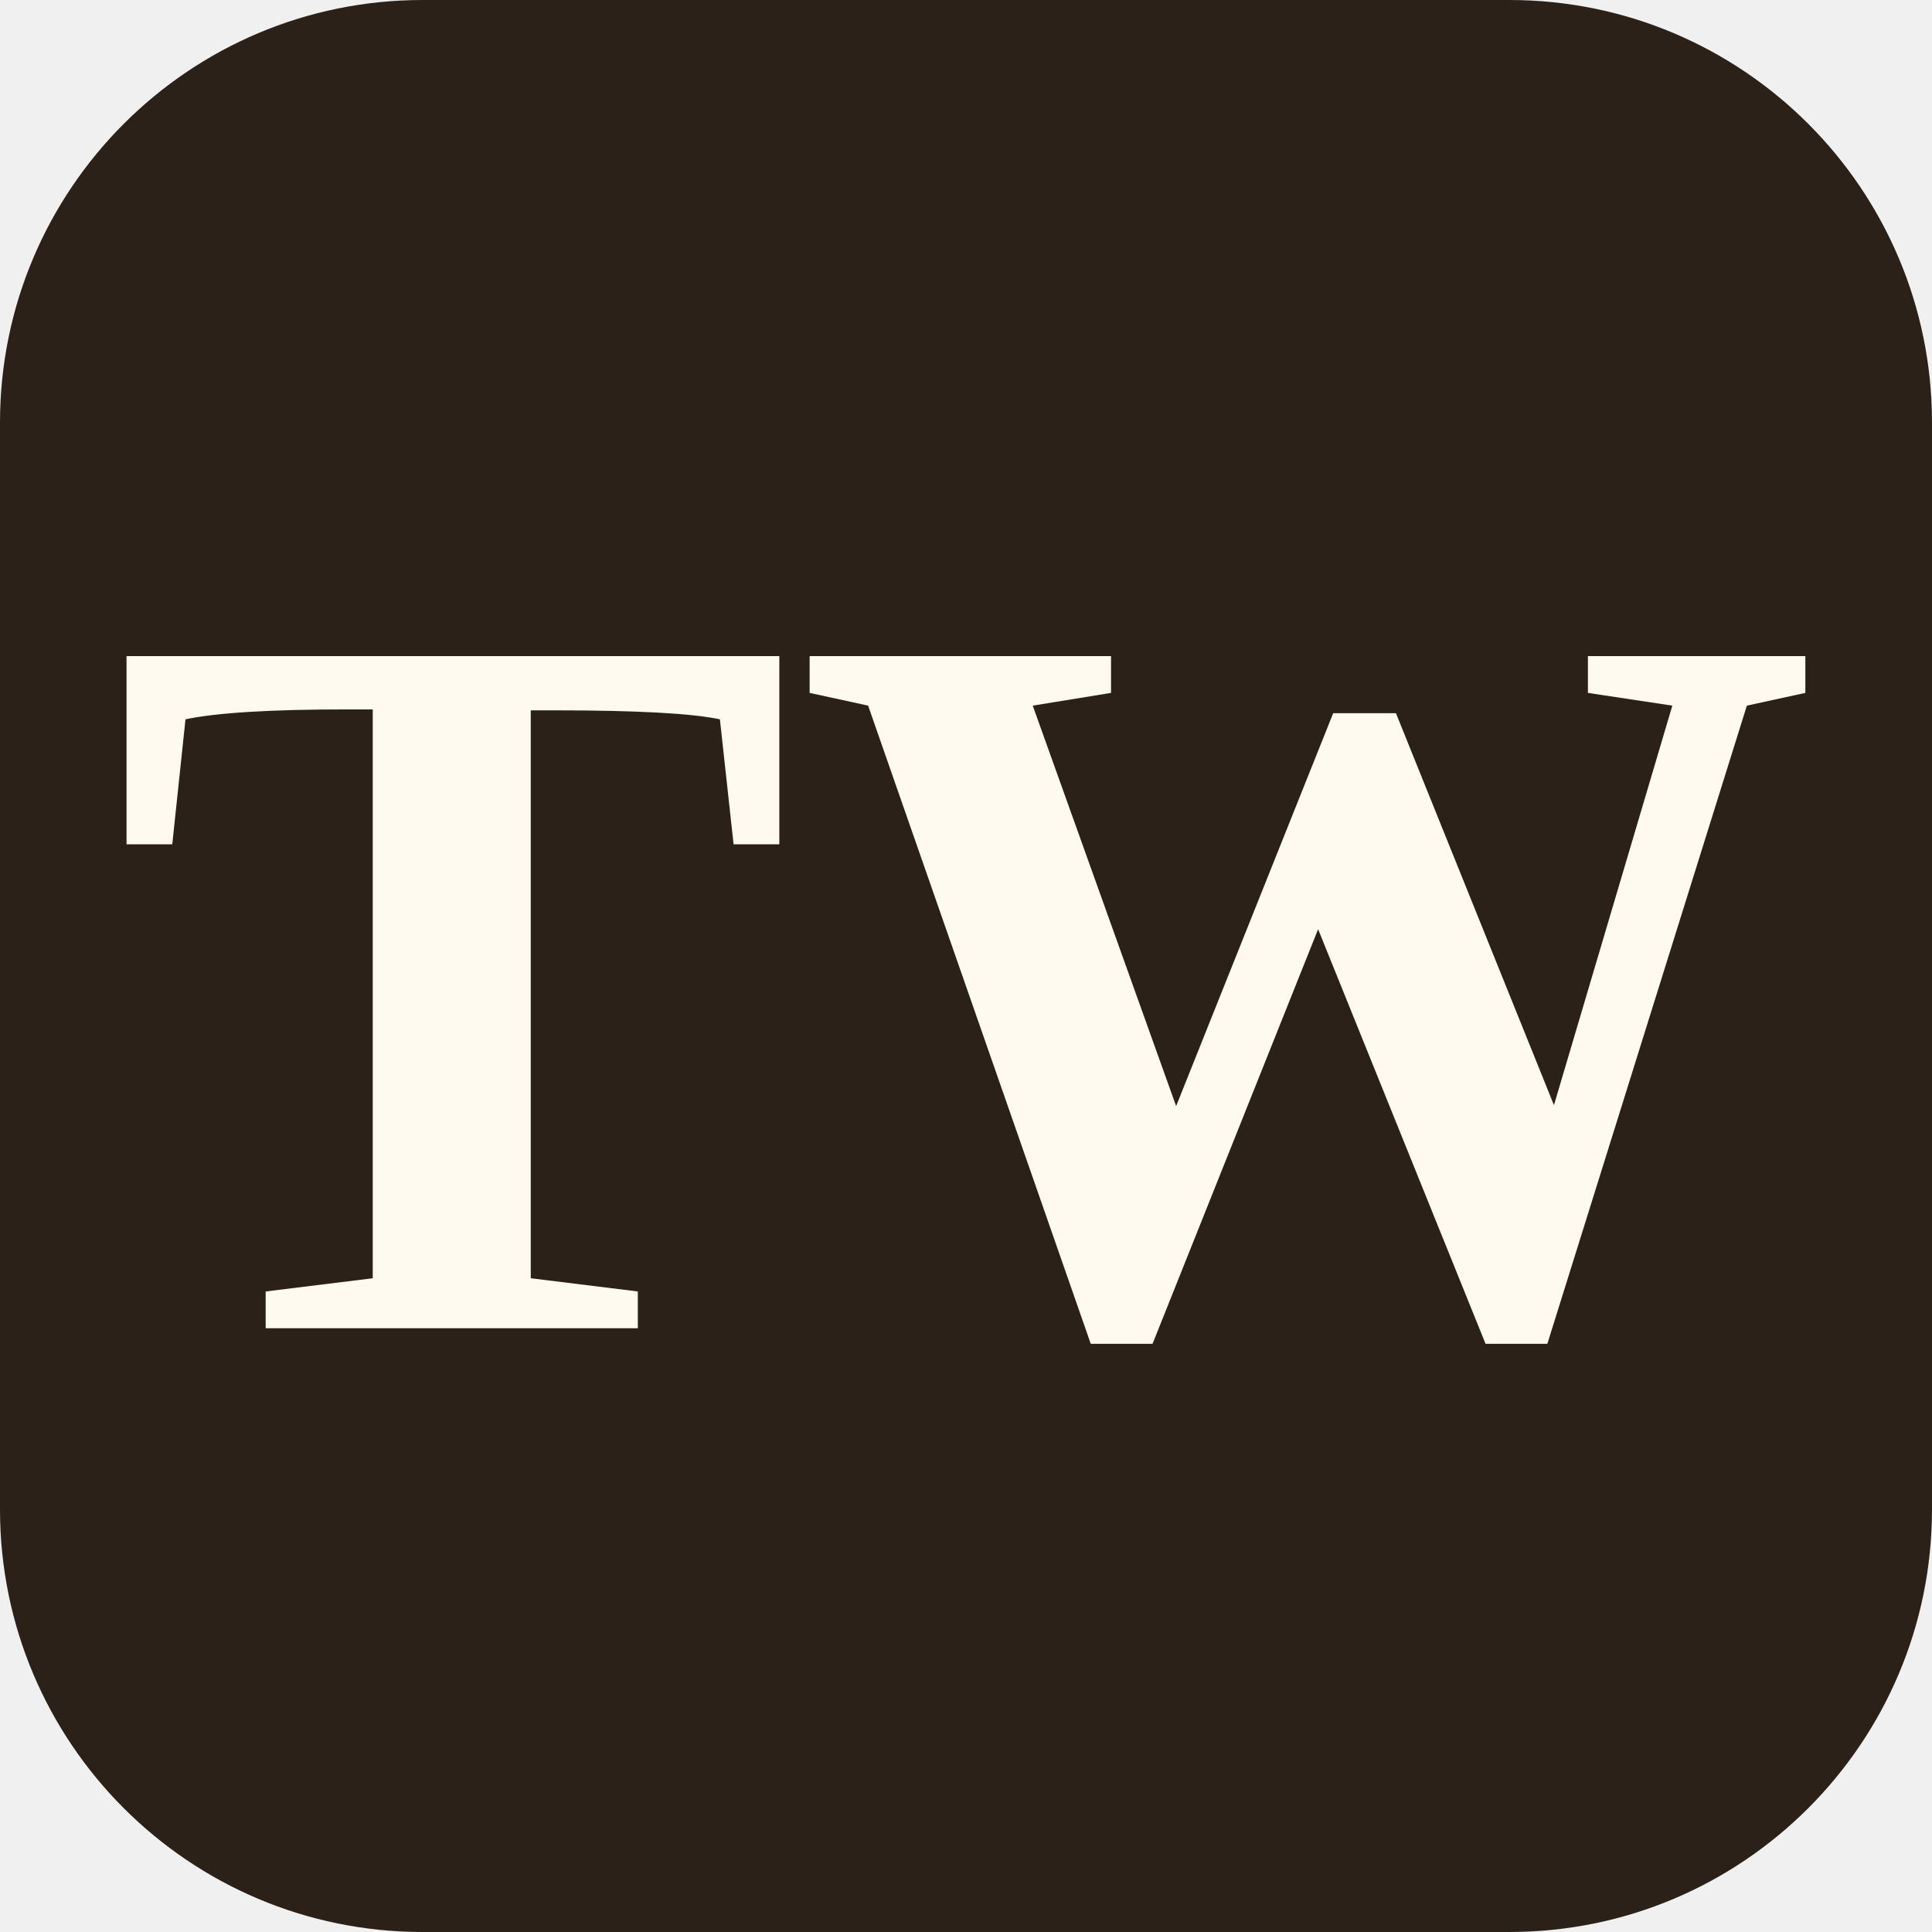
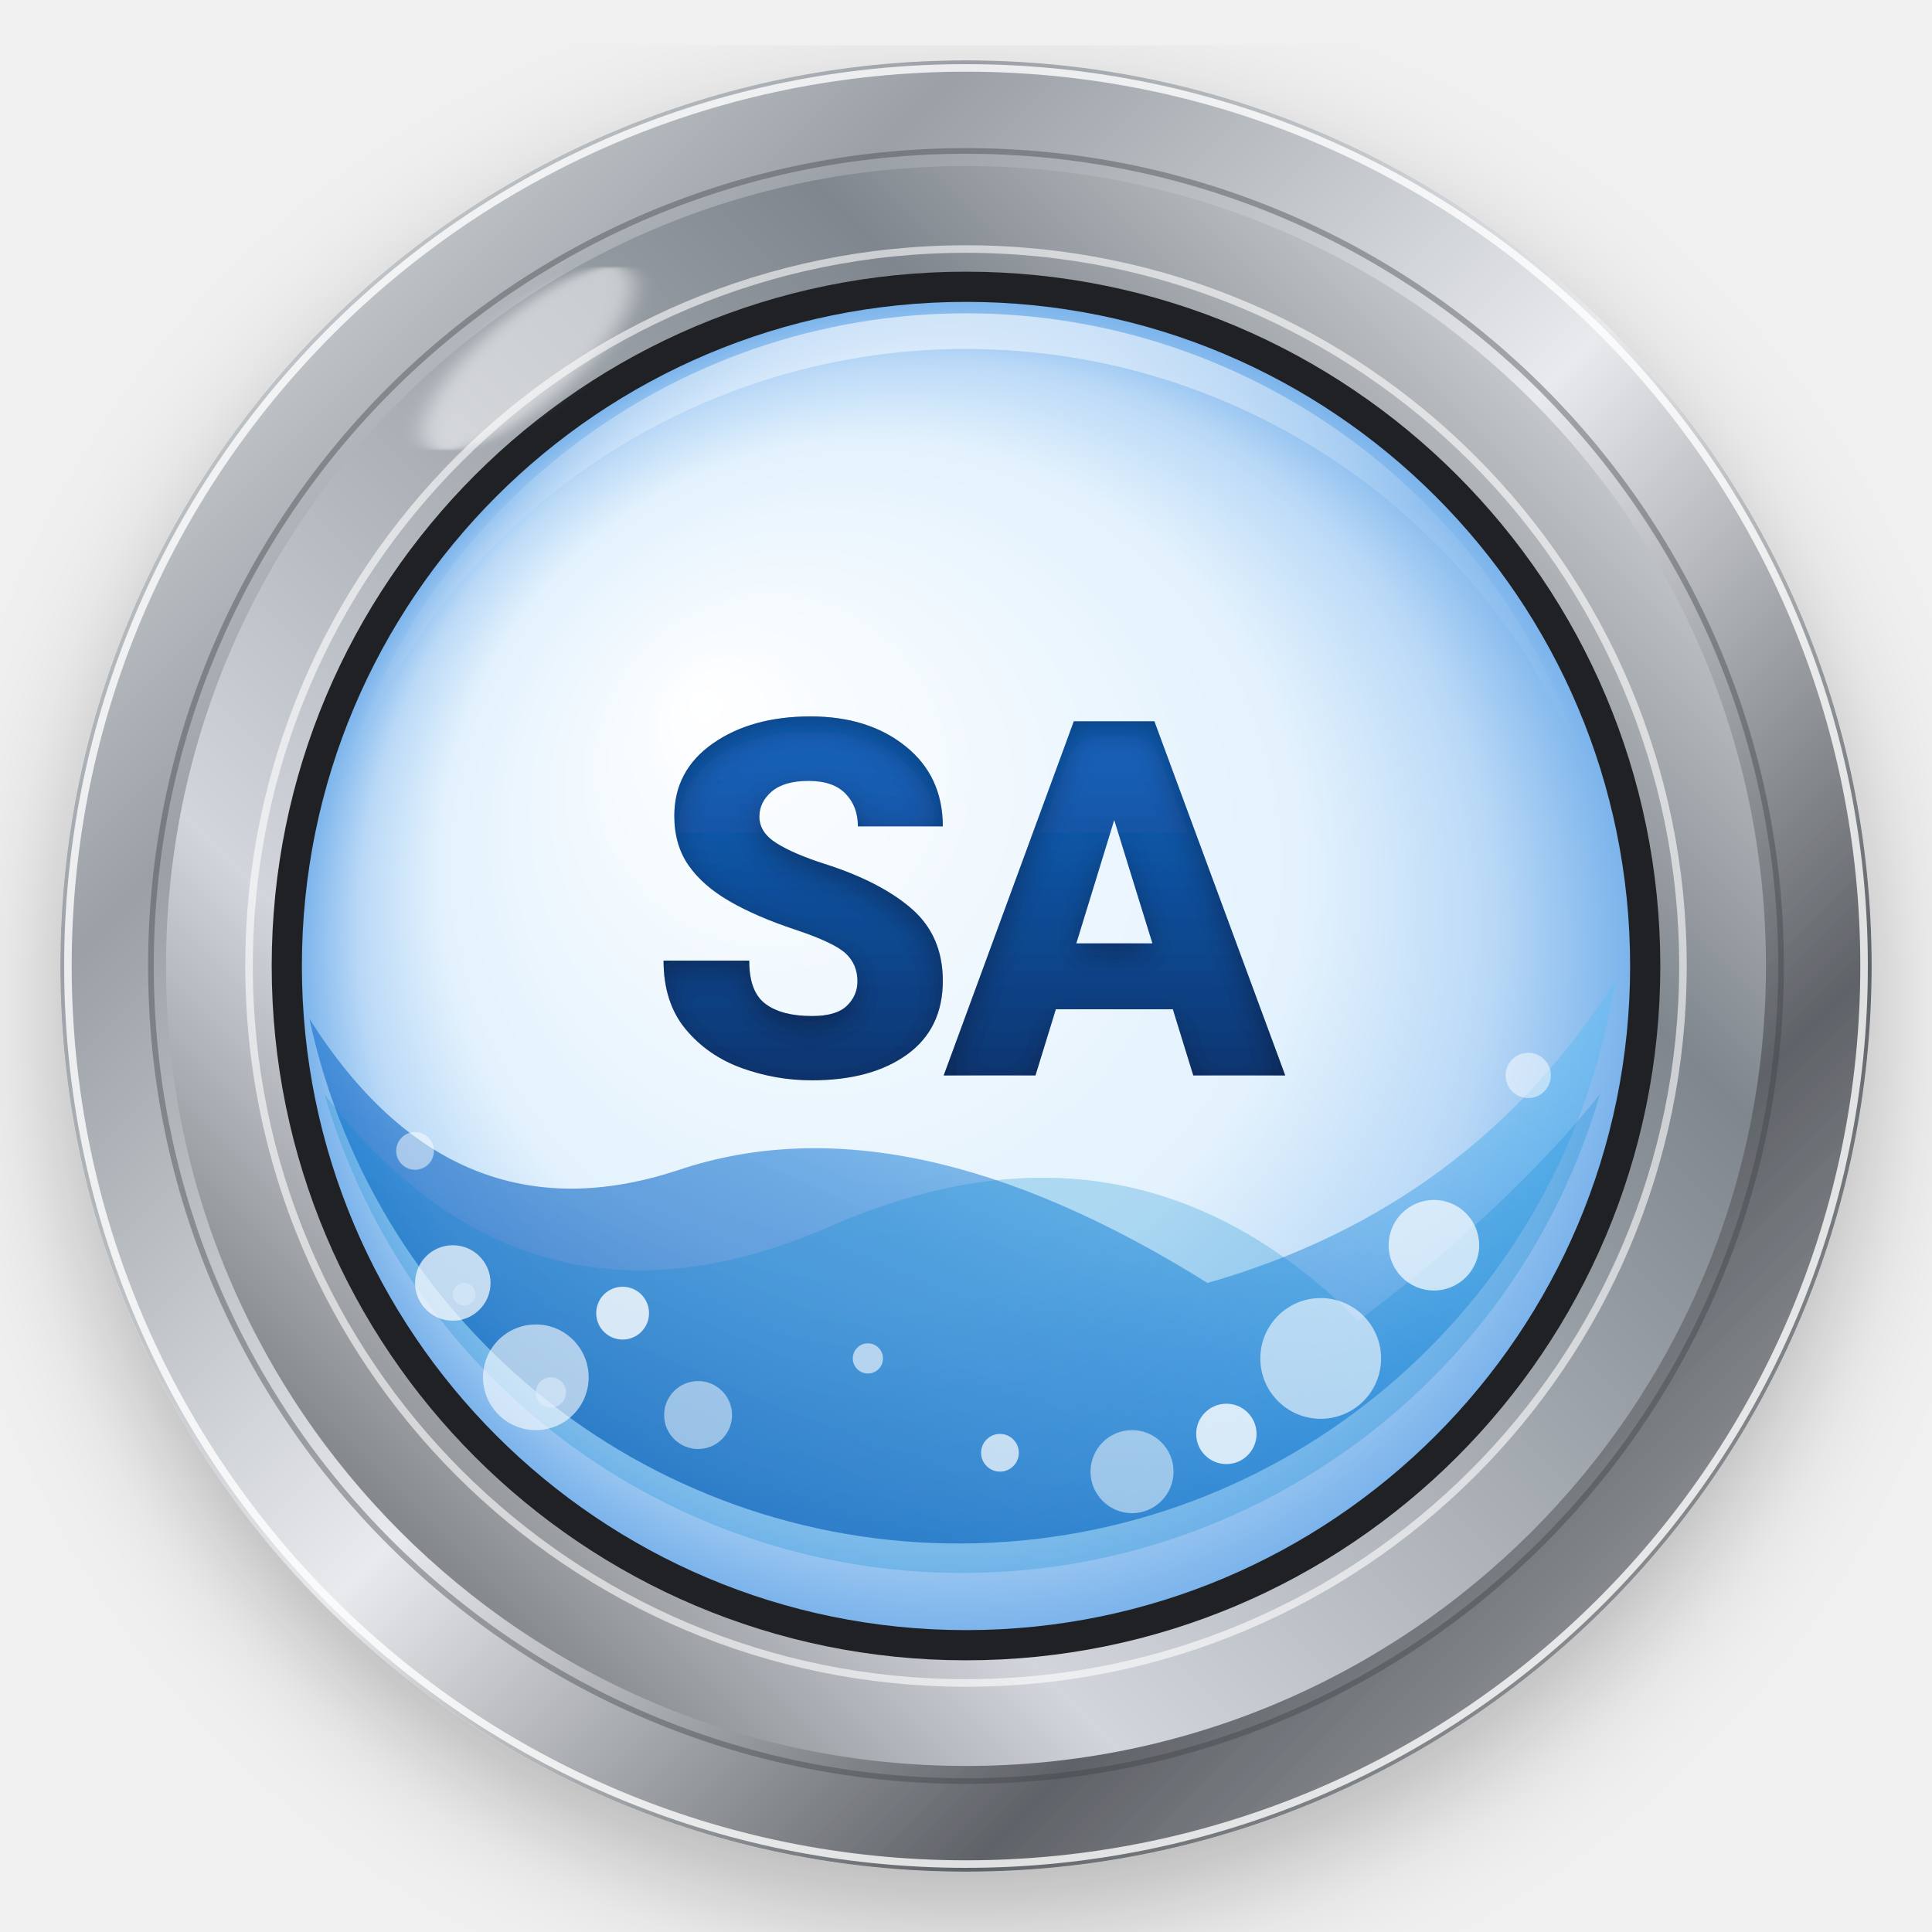
- <svg xmlns="http://www.w3.org/2000/svg" viewBox="0 0 64 64">
-   <rect width="64" height="64" rx="14" fill="#2b2118" />
-   <text x="32" y="44" text-anchor="middle" font-family="Georgia,'Times New Roman',serif" font-weight="700" font-size="34" fill="#fffaf0">TW</text>
+ <svg xmlns="http://www.w3.org/2000/svg" viewBox="0 0 512 512" width="100%" height="100%">
+   <defs>
+     <linearGradient id="chromeOuter" x1="0%" y1="0%" x2="100%" y2="100%">
+       <stop offset="0%" stop-color="#f0f3f5" />
+       <stop offset="25%" stop-color="#9aa0a6" />
+       <stop offset="50%" stop-color="#e8eaed" />
+       <stop offset="75%" stop-color="#5f6368" />
+       <stop offset="100%" stop-color="#bdc1c6" />
+     </linearGradient>
+     <linearGradient id="chromeInner" x1="100%" y1="0%" x2="0%" y2="100%">
+       <stop offset="0%" stop-color="#ffffff" />
+       <stop offset="30%" stop-color="#7f868d" />
+       <stop offset="70%" stop-color="#d2d6dc" />
+       <stop offset="100%" stop-color="#3c4043" />
+     </linearGradient>
+     <radialGradient id="glassBackdrop" cx="50%" cy="50%" r="50%" fx="30%" fy="30%">
+       <stop offset="0%" stop-color="#ffffff" />
+       <stop offset="65%" stop-color="#e3f2fd" />
+       <stop offset="85%" stop-color="#bad9f7" />
+       <stop offset="100%" stop-color="#7ab3eb" />
+     </radialGradient>
+     <linearGradient id="waterGrad" x1="0%" y1="100%" x2="100%" y2="0%">
+       <stop offset="0%" stop-color="#0d47a1" stop-opacity="0.8" />
+       <stop offset="50%" stop-color="#1976d2" stop-opacity="0.6" />
+       <stop offset="100%" stop-color="#4fc3f7" stop-opacity="0.3" />
+     </linearGradient>
+     <linearGradient id="textGrad" x1="0%" y1="0%" x2="0%" y2="100%">
+       <stop offset="0%" stop-color="#1565c0" />
+       <stop offset="100%" stop-color="#0a3570" />
+     </linearGradient>
+     <linearGradient id="glassReflection" x1="0%" y1="0%" x2="0%" y2="100%">
+       <stop offset="0%" stop-color="#ffffff" stop-opacity="0.6" />
+       <stop offset="40%" stop-color="#ffffff" stop-opacity="0.1" />
+       <stop offset="100%" stop-color="#ffffff" stop-opacity="0" />
+     </linearGradient>
+     <filter id="dropShadow" x="-10%" y="-10%" width="130%" height="130%">
+       <feDropShadow dx="0" dy="12" stdDeviation="16" flood-color="#000000" flood-opacity="0.25" />
+     </filter>
+     <filter id="innerShadow" x="-20%" y="-20%" width="140%" height="140%">
+       <feOffset dx="0" dy="3" />
+       <feGaussianBlur stdDeviation="4" result="offset-blur" />
+       <feComposite operator="out" in="SourceGraphic" in2="offset-blur" result="inverse" />
+       <feFlood flood-color="black" flood-opacity="0.6" result="color" />
+       <feComposite operator="in" in="color" in2="inverse" result="shadow" />
+       <feComposite operator="over" in="shadow" in2="SourceGraphic" />
+     </filter>
+   </defs>
+   <circle cx="256" cy="256" r="240" fill="url(#chromeOuter)" filter="url(#dropShadow)" />
+   <circle cx="256" cy="256" r="238" fill="none" stroke="#ffffff" stroke-width="2" opacity="0.8" />
+   <circle cx="256" cy="256" r="216" fill="none" stroke="#3c4043" stroke-width="1.5" opacity="0.4" />
+   <circle cx="256" cy="256" r="212" fill="url(#chromeInner)" />
+   <circle cx="256" cy="256" r="190" fill="none" stroke="#ffffff" stroke-width="2" opacity="0.6" />
+   <circle cx="256" cy="256" r="184" fill="#202124" />
+   <circle cx="256" cy="256" r="176" fill="url(#glassBackdrop)" />
+   <path d="M 82,270             Q 120,330 180,310             T 320,340             Q 390,320 428,260             A 176,176 0 0,1 82,270 Z" fill="url(#waterGrad)" />
+   <path d="M 86,290             Q 140,360 220,325             T 360,350             Q 400,320 424,290             A 176,176 0 0,1 86,290 Z" fill="#0288d1" opacity="0.25" />
+   <text x="256" y="285" font-family="System-UI, -apple-system, BlinkMacSystemFont, 'Segoe UI', Roboto, Helvetica, Arial, sans-serif" font-weight="900" font-size="132" letter-spacing="-4" text-anchor="middle" fill="url(#textGrad)" filter="url(#innerShadow)">SA</text>
+   <circle cx="120" cy="340" r="10" fill="#ffffff" opacity="0.7" />
+   <circle cx="123" cy="343" r="3" fill="#e3f2fd" opacity="0.4" />
+   <circle cx="142" cy="365" r="14" fill="#ffffff" opacity="0.6" />
+   <circle cx="146" cy="369" r="4" fill="#e3f2fd" opacity="0.5" />
+   <circle cx="165" cy="348" r="7" fill="#ffffff" opacity="0.8" />
+   <circle cx="185" cy="375" r="9" fill="#ffffff" opacity="0.5" />
+   <circle cx="380" cy="330" r="12" fill="#ffffff" opacity="0.7" />
+   <circle cx="350" cy="360" r="16" fill="#ffffff" opacity="0.6" />
+   <circle cx="325" cy="380" r="8" fill="#ffffff" opacity="0.8" />
+   <circle cx="300" cy="390" r="11" fill="#ffffff" opacity="0.5" />
+   <circle cx="230" cy="360" r="4" fill="#ffffff" opacity="0.6" />
+   <circle cx="265" cy="385" r="5" fill="#ffffff" opacity="0.7" />
+   <circle cx="110" cy="305" r="5" fill="#ffffff" opacity="0.5" />
+   <circle cx="405" cy="285" r="6" fill="#ffffff" opacity="0.5" />
+   <path d="M 90,210             A 172,172 0 0,1 422,210             A 176,176 0 0,0 90,210 Z" fill="url(#glassReflection)" />
+   <ellipse cx="140" cy="95" rx="35" ry="12" transform="rotate(-40 140 95)" fill="#ffffff" opacity="0.5" filter="blur(2px)" />
</svg>
